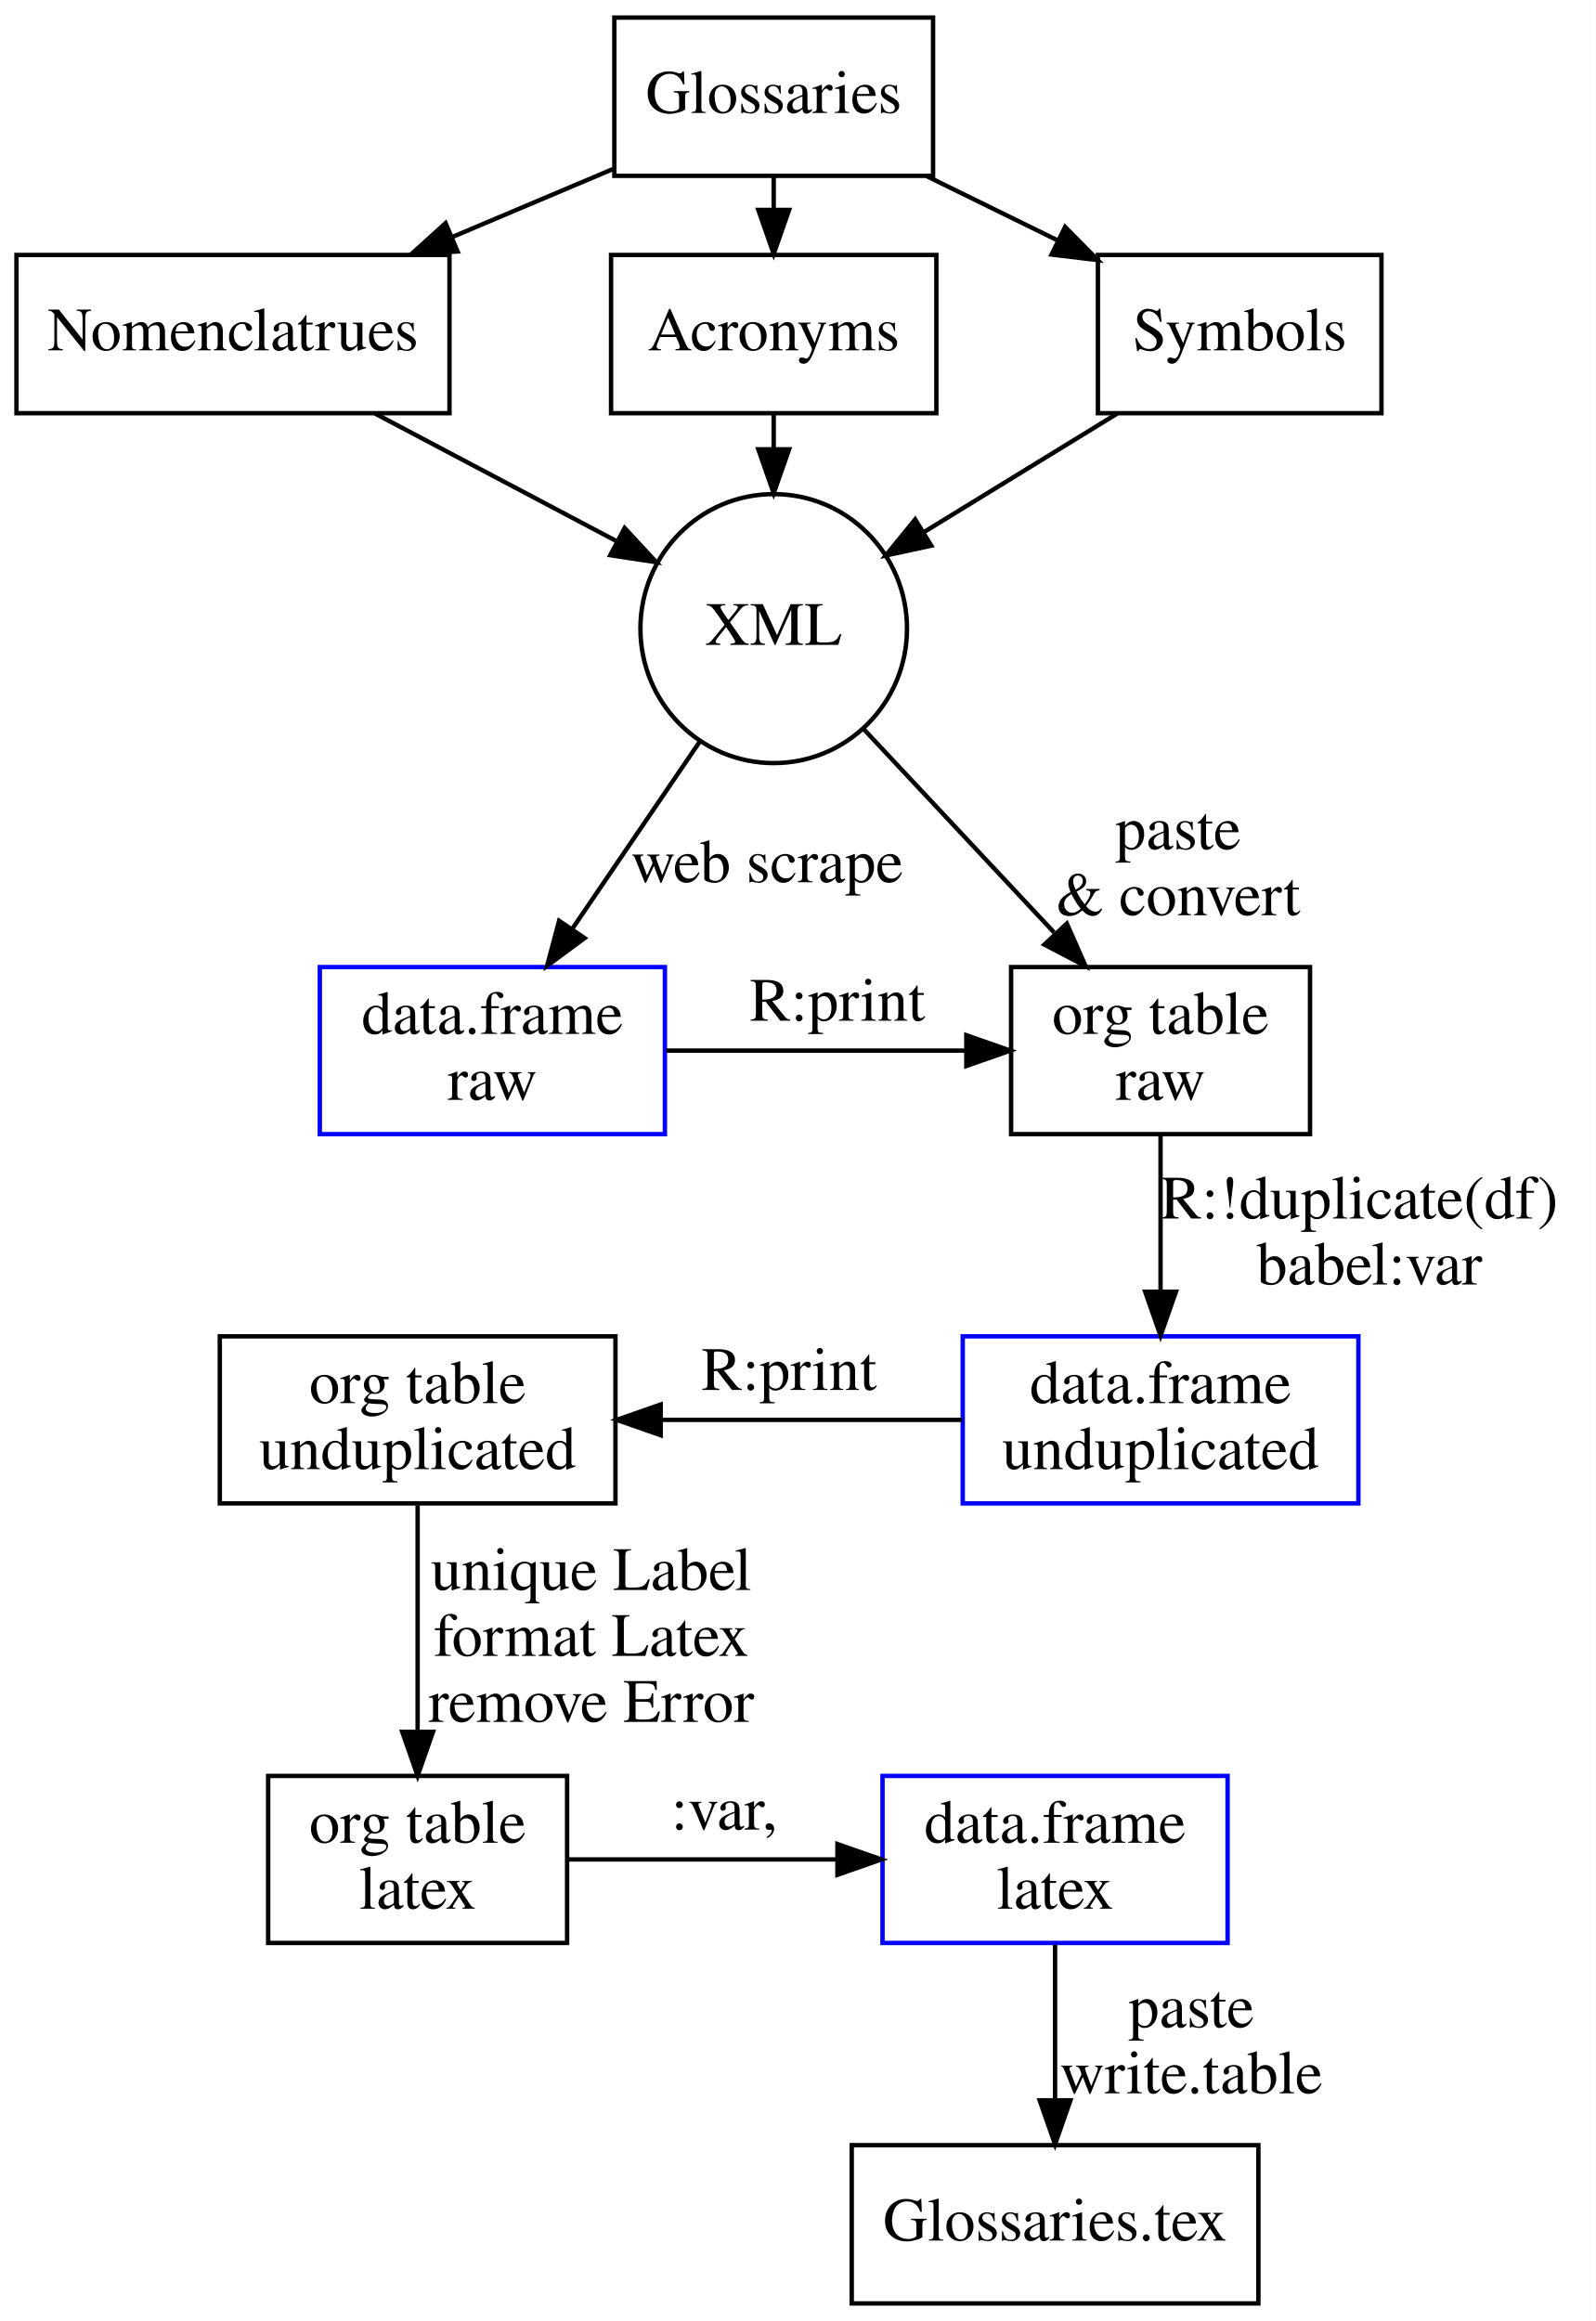
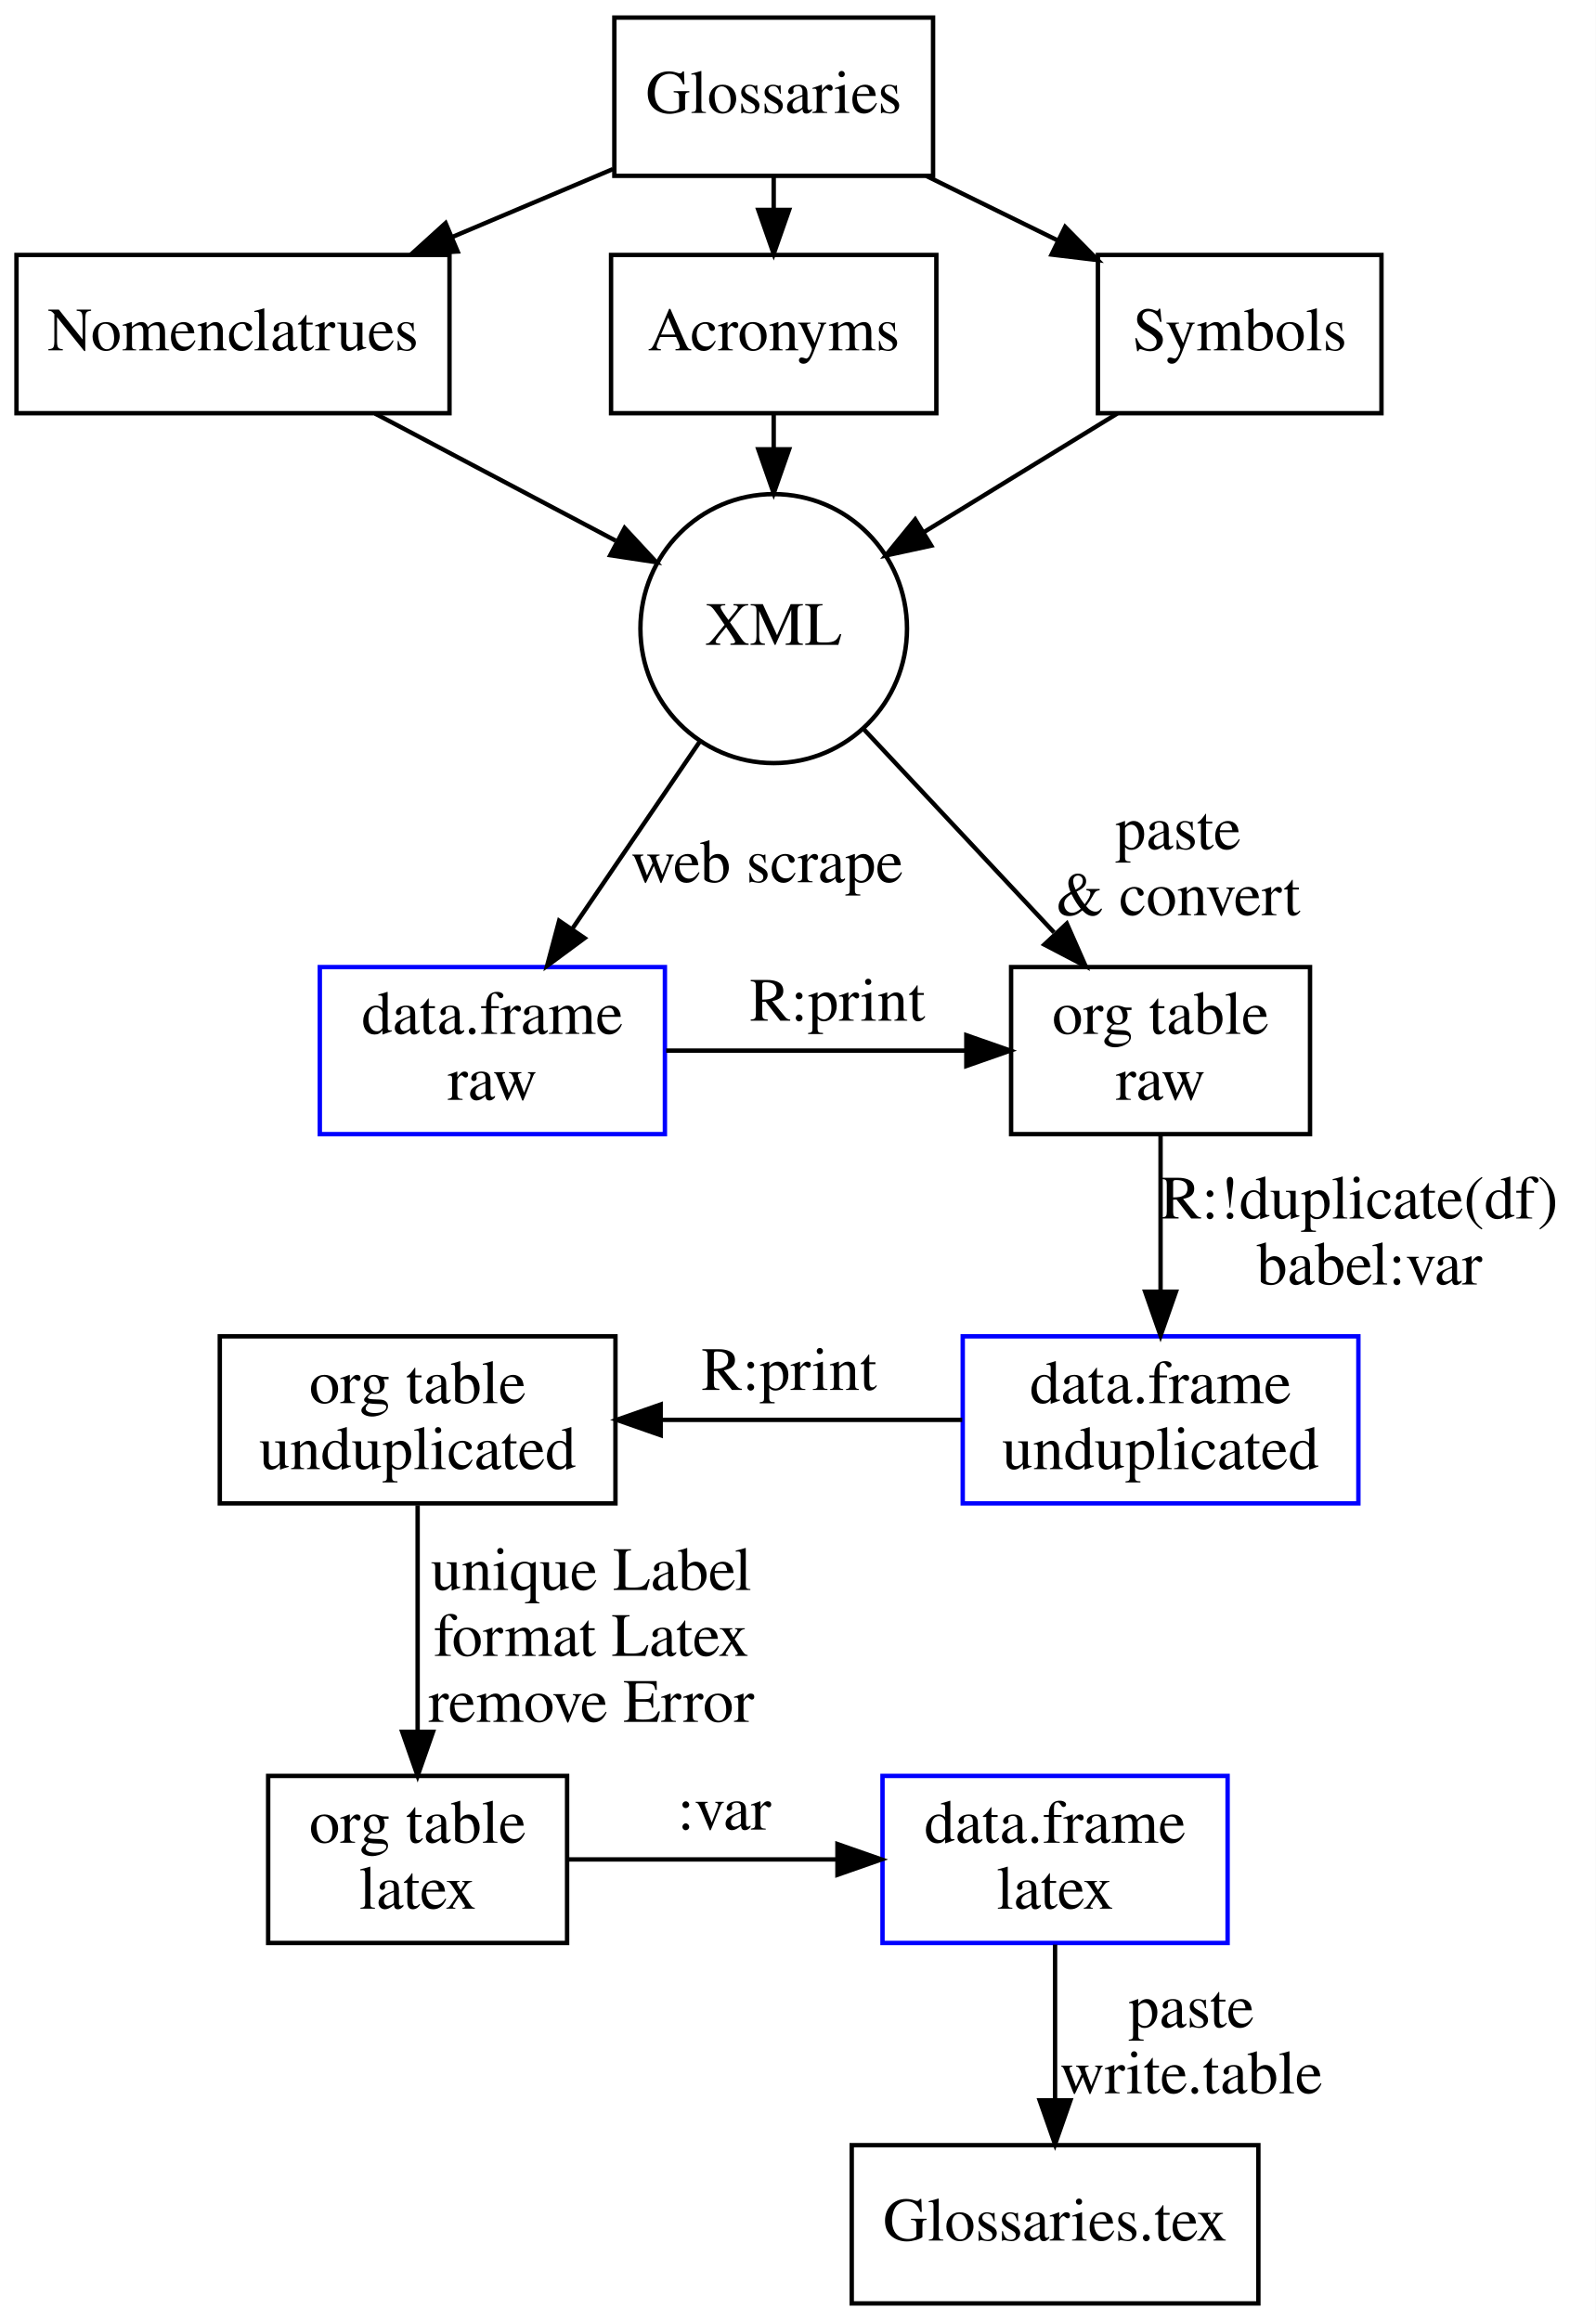
<svg xmlns="http://www.w3.org/2000/svg" width="363pt" height="528pt" viewBox="0.00 0.00 363.00 528.00">
  <g id="graph0" class="graph" transform="scale(1 1) rotate(0) translate(4 524)">
    <polygon fill="white" stroke="none" points="-4,4 -4,-524 359,-524 359,4 -4,4" />
    <g id="node1" class="node">
      <polygon fill="none" stroke="black" points="208.25,-520 135.75,-520 135.75,-484 208.25,-484 208.25,-520" />
      <text text-anchor="middle" x="172" y="-498.3" font-family="Times,serif" font-size="14.00">Glossaries</text>
    </g>
    <g id="node2" class="node">
      <polygon fill="none" stroke="black" points="98.25,-466 -0.25,-466 -0.25,-430 98.25,-430 98.25,-466" />
      <text text-anchor="middle" x="49" y="-444.3" font-family="Times,serif" font-size="14.00">Nomenclatrues</text>
    </g>
    <g id="edge1" class="edge">
      <path fill="none" stroke="black" d="M135.429,-485.539C123.917,-480.672 111.003,-475.212 98.737,-470.027" />
      <polygon fill="black" stroke="black" points="100.091,-466.799 89.517,-466.129 97.365,-473.247 100.091,-466.799" />
    </g>
    <g id="node3" class="node">
      <polygon fill="none" stroke="black" points="209,-466 135,-466 135,-430 209,-430 209,-466" />
      <text text-anchor="middle" x="172" y="-444.3" font-family="Times,serif" font-size="14.00">Acronyms</text>
    </g>
    <g id="edge2" class="edge">
      <path fill="none" stroke="black" d="M172,-483.973C172,-481.574 172,-479.059 172,-476.524" />
      <polygon fill="black" stroke="black" points="175.5,-476.243 172,-466.243 168.5,-476.243 175.5,-476.243" />
    </g>
    <g id="node4" class="node">
      <polygon fill="none" stroke="black" points="310.25,-466 245.75,-466 245.75,-430 310.25,-430 310.25,-466" />
      <text text-anchor="middle" x="278" y="-444.3" font-family="Times,serif" font-size="14.00">Symbols</text>
    </g>
    <g id="edge3" class="edge">
      <path fill="none" stroke="black" d="M206.708,-483.973C216.226,-479.304 226.64,-474.196 236.497,-469.36" />
      <polygon fill="black" stroke="black" points="238.292,-472.378 245.729,-464.831 235.209,-466.093 238.292,-472.378" />
    </g>
    <g id="node5" class="node">
      <ellipse fill="none" stroke="black" cx="172" cy="-381" rx="30.321" ry="30.595" />
      <text text-anchor="middle" x="172" y="-377.3" font-family="Times,serif" font-size="14.00">XML</text>
    </g>
    <g id="edge4" class="edge">
      <path fill="none" stroke="black" d="M81.317,-429.922C98.132,-421.036 118.737,-410.147 136.055,-400.996" />
      <polygon fill="black" stroke="black" points="138.086,-403.881 145.292,-396.114 134.815,-397.692 138.086,-403.881" />
    </g>
    <g id="edge5" class="edge">
      <path fill="none" stroke="black" d="M172,-429.922C172,-427.4 172,-424.716 172,-421.956" />
      <polygon fill="black" stroke="black" points="175.5,-421.783 172,-411.783 168.5,-421.783 175.5,-421.783" />
    </g>
    <g id="edge6" class="edge">
      <path fill="none" stroke="black" d="M250.15,-429.922C236.638,-421.636 220.287,-411.61 206.041,-402.874" />
      <polygon fill="black" stroke="black" points="207.841,-399.872 197.487,-397.629 204.182,-405.84 207.841,-399.872" />
    </g>
    <g id="node6" class="node">
      <polygon fill="none" stroke="blue" points="147.25,-304 68.75,-304 68.75,-266 147.25,-266 147.25,-304" />
      <text text-anchor="middle" x="108" y="-288.8" font-family="Times,serif" font-size="14.00">data.frame </text>
      <text text-anchor="middle" x="108" y="-273.8" font-family="Times,serif" font-size="14.00"> raw</text>
    </g>
    <g id="edge7" class="edge">
      <path fill="none" stroke="black" d="M155.185,-355.303C146.253,-342.184 135.266,-326.047 126.142,-312.647" />
      <polygon fill="black" stroke="black" points="128.977,-310.591 120.456,-304.295 123.191,-314.531 128.977,-310.591" />
      <text text-anchor="middle" x="170.5" y="-323.3" font-family="Times,serif" font-size="14.00"> web scrape</text>
    </g>
    <g id="node9" class="node">
      <polygon fill="none" stroke="black" points="294,-304 226,-304 226,-266 294,-266 294,-304" />
      <text text-anchor="middle" x="260" y="-288.8" font-family="Times,serif" font-size="14.00">org table </text>
      <text text-anchor="middle" x="260" y="-273.8" font-family="Times,serif" font-size="14.00"> raw </text>
    </g>
    <g id="edge8" class="edge">
      <path fill="none" stroke="black" d="M192.41,-358.198C205.348,-344.378 222.149,-326.432 235.763,-311.889" />
      <polygon fill="black" stroke="black" points="238.675,-313.9 242.954,-304.208 233.565,-309.116 238.675,-313.9" />
      <text text-anchor="middle" x="264" y="-330.8" font-family="Times,serif" font-size="14.00"> paste </text>
      <text text-anchor="middle" x="264" y="-315.8" font-family="Times,serif" font-size="14.00">&amp; convert</text>
    </g>
    <g id="edge9" class="edge">
      <path fill="none" stroke="black" d="M147.539,-285C168.403,-285 194.071,-285 215.615,-285" />
      <polygon fill="black" stroke="black" points="215.82,-288.5 225.82,-285 215.82,-281.5 215.82,-288.5" />
      <text text-anchor="middle" x="186.5" y="-291.8" font-family="Times,serif" font-size="14.00"> R:print</text>
    </g>
    <g id="node7" class="node">
      <polygon fill="none" stroke="blue" points="305,-220 215,-220 215,-182 305,-182 305,-220" />
      <text text-anchor="middle" x="260" y="-204.8" font-family="Times,serif" font-size="14.00">data.frame </text>
      <text text-anchor="middle" x="260" y="-189.8" font-family="Times,serif" font-size="14.00"> unduplicated</text>
    </g>
    <g id="node8" class="node">
      <polygon fill="none" stroke="blue" points="275.25,-120 196.75,-120 196.75,-82 275.25,-82 275.25,-120" />
      <text text-anchor="middle" x="236" y="-104.8" font-family="Times,serif" font-size="14.00">data.frame </text>
      <text text-anchor="middle" x="236" y="-89.8" font-family="Times,serif" font-size="14.00"> latex</text>
    </g>
    <g id="node12" class="node">
      <polygon fill="none" stroke="black" points="282.25,-36 189.75,-36 189.75,-0 282.25,-0 282.25,-36" />
      <text text-anchor="middle" x="236" y="-14.3" font-family="Times,serif" font-size="14.00">Glossaries.tex</text>
    </g>
    <g id="edge14" class="edge">
      <path fill="none" stroke="black" d="M236,-81.62C236,-71.185 236,-57.923 236,-46.294" />
      <polygon fill="black" stroke="black" points="239.5,-46.2 236,-36.2 232.5,-46.2 239.5,-46.2" />
      <text text-anchor="middle" x="267" y="-62.8" font-family="Times,serif" font-size="14.00"> paste</text>
      <text text-anchor="middle" x="267" y="-47.8" font-family="Times,serif" font-size="14.00"> write.table</text>
    </g>
    <g id="edge10" class="edge">
      <path fill="none" stroke="black" d="M260,-265.802C260,-255.398 260,-242.122 260,-230.377" />
      <polygon fill="black" stroke="black" points="263.5,-230.148 260,-220.148 256.5,-230.148 263.5,-230.148" />
      <text text-anchor="start" x="260" y="-246.8" font-family="Times,serif" font-size="14.00"> R:!duplicate(df) </text>
      <text text-anchor="middle" x="307.5" y="-231.8" font-family="Times,serif" font-size="14.00"> babel:var</text>
    </g>
    <g id="node10" class="node">
      <polygon fill="none" stroke="black" points="136,-220 46,-220 46,-182 136,-182 136,-220" />
      <text text-anchor="middle" x="91" y="-204.8" font-family="Times,serif" font-size="14.00">org table </text>
      <text text-anchor="middle" x="91" y="-189.8" font-family="Times,serif" font-size="14.00"> unduplicated</text>
    </g>
    <g id="edge11" class="edge">
      <path fill="none" stroke="black" d="M146.559,-201C168.712,-201 193.885,-201 214.879,-201" />
      <polygon fill="black" stroke="black" points="146.289,-197.5 136.289,-201 146.289,-204.5 146.289,-197.5" />
      <text text-anchor="middle" x="175.5" y="-207.8" font-family="Times,serif" font-size="14.00"> R:print</text>
    </g>
    <g id="node11" class="node">
      <polygon fill="none" stroke="black" points="125,-120 57,-120 57,-82 125,-82 125,-120" />
      <text text-anchor="middle" x="91" y="-104.8" font-family="Times,serif" font-size="14.00">org table </text>
      <text text-anchor="middle" x="91" y="-89.8" font-family="Times,serif" font-size="14.00"> latex</text>
    </g>
    <g id="edge12" class="edge">
      <path fill="none" stroke="black" d="M91,-181.567C91,-167.103 91,-146.724 91,-130.211" />
      <polygon fill="black" stroke="black" points="94.5,-130.019 91,-120.019 87.5,-130.019 94.5,-130.019" />
      <text text-anchor="middle" x="130.5" y="-162.3" font-family="Times,serif" font-size="14.00"> unique Label </text>
      <text text-anchor="middle" x="130.5" y="-147.3" font-family="Times,serif" font-size="14.00"> format Latex </text>
      <text text-anchor="middle" x="130.5" y="-132.3" font-family="Times,serif" font-size="14.00"> remove Error</text>
    </g>
    <g id="edge13" class="edge">
      <path fill="none" stroke="black" d="M125.363,-101C143.549,-101 166.209,-101 186.278,-101" />
      <polygon fill="black" stroke="black" points="186.499,-104.5 196.499,-101 186.499,-97.5 186.499,-104.5" />
-       <text text-anchor="middle" x="160.75" y="-107.8" font-family="Times,serif" font-size="14.00">:var, </text>
+       <text text-anchor="middle" x="160.75" y="-107.8" font-family="Times,serif" font-size="14.00">:var </text>
    </g>
  </g>
</svg>
